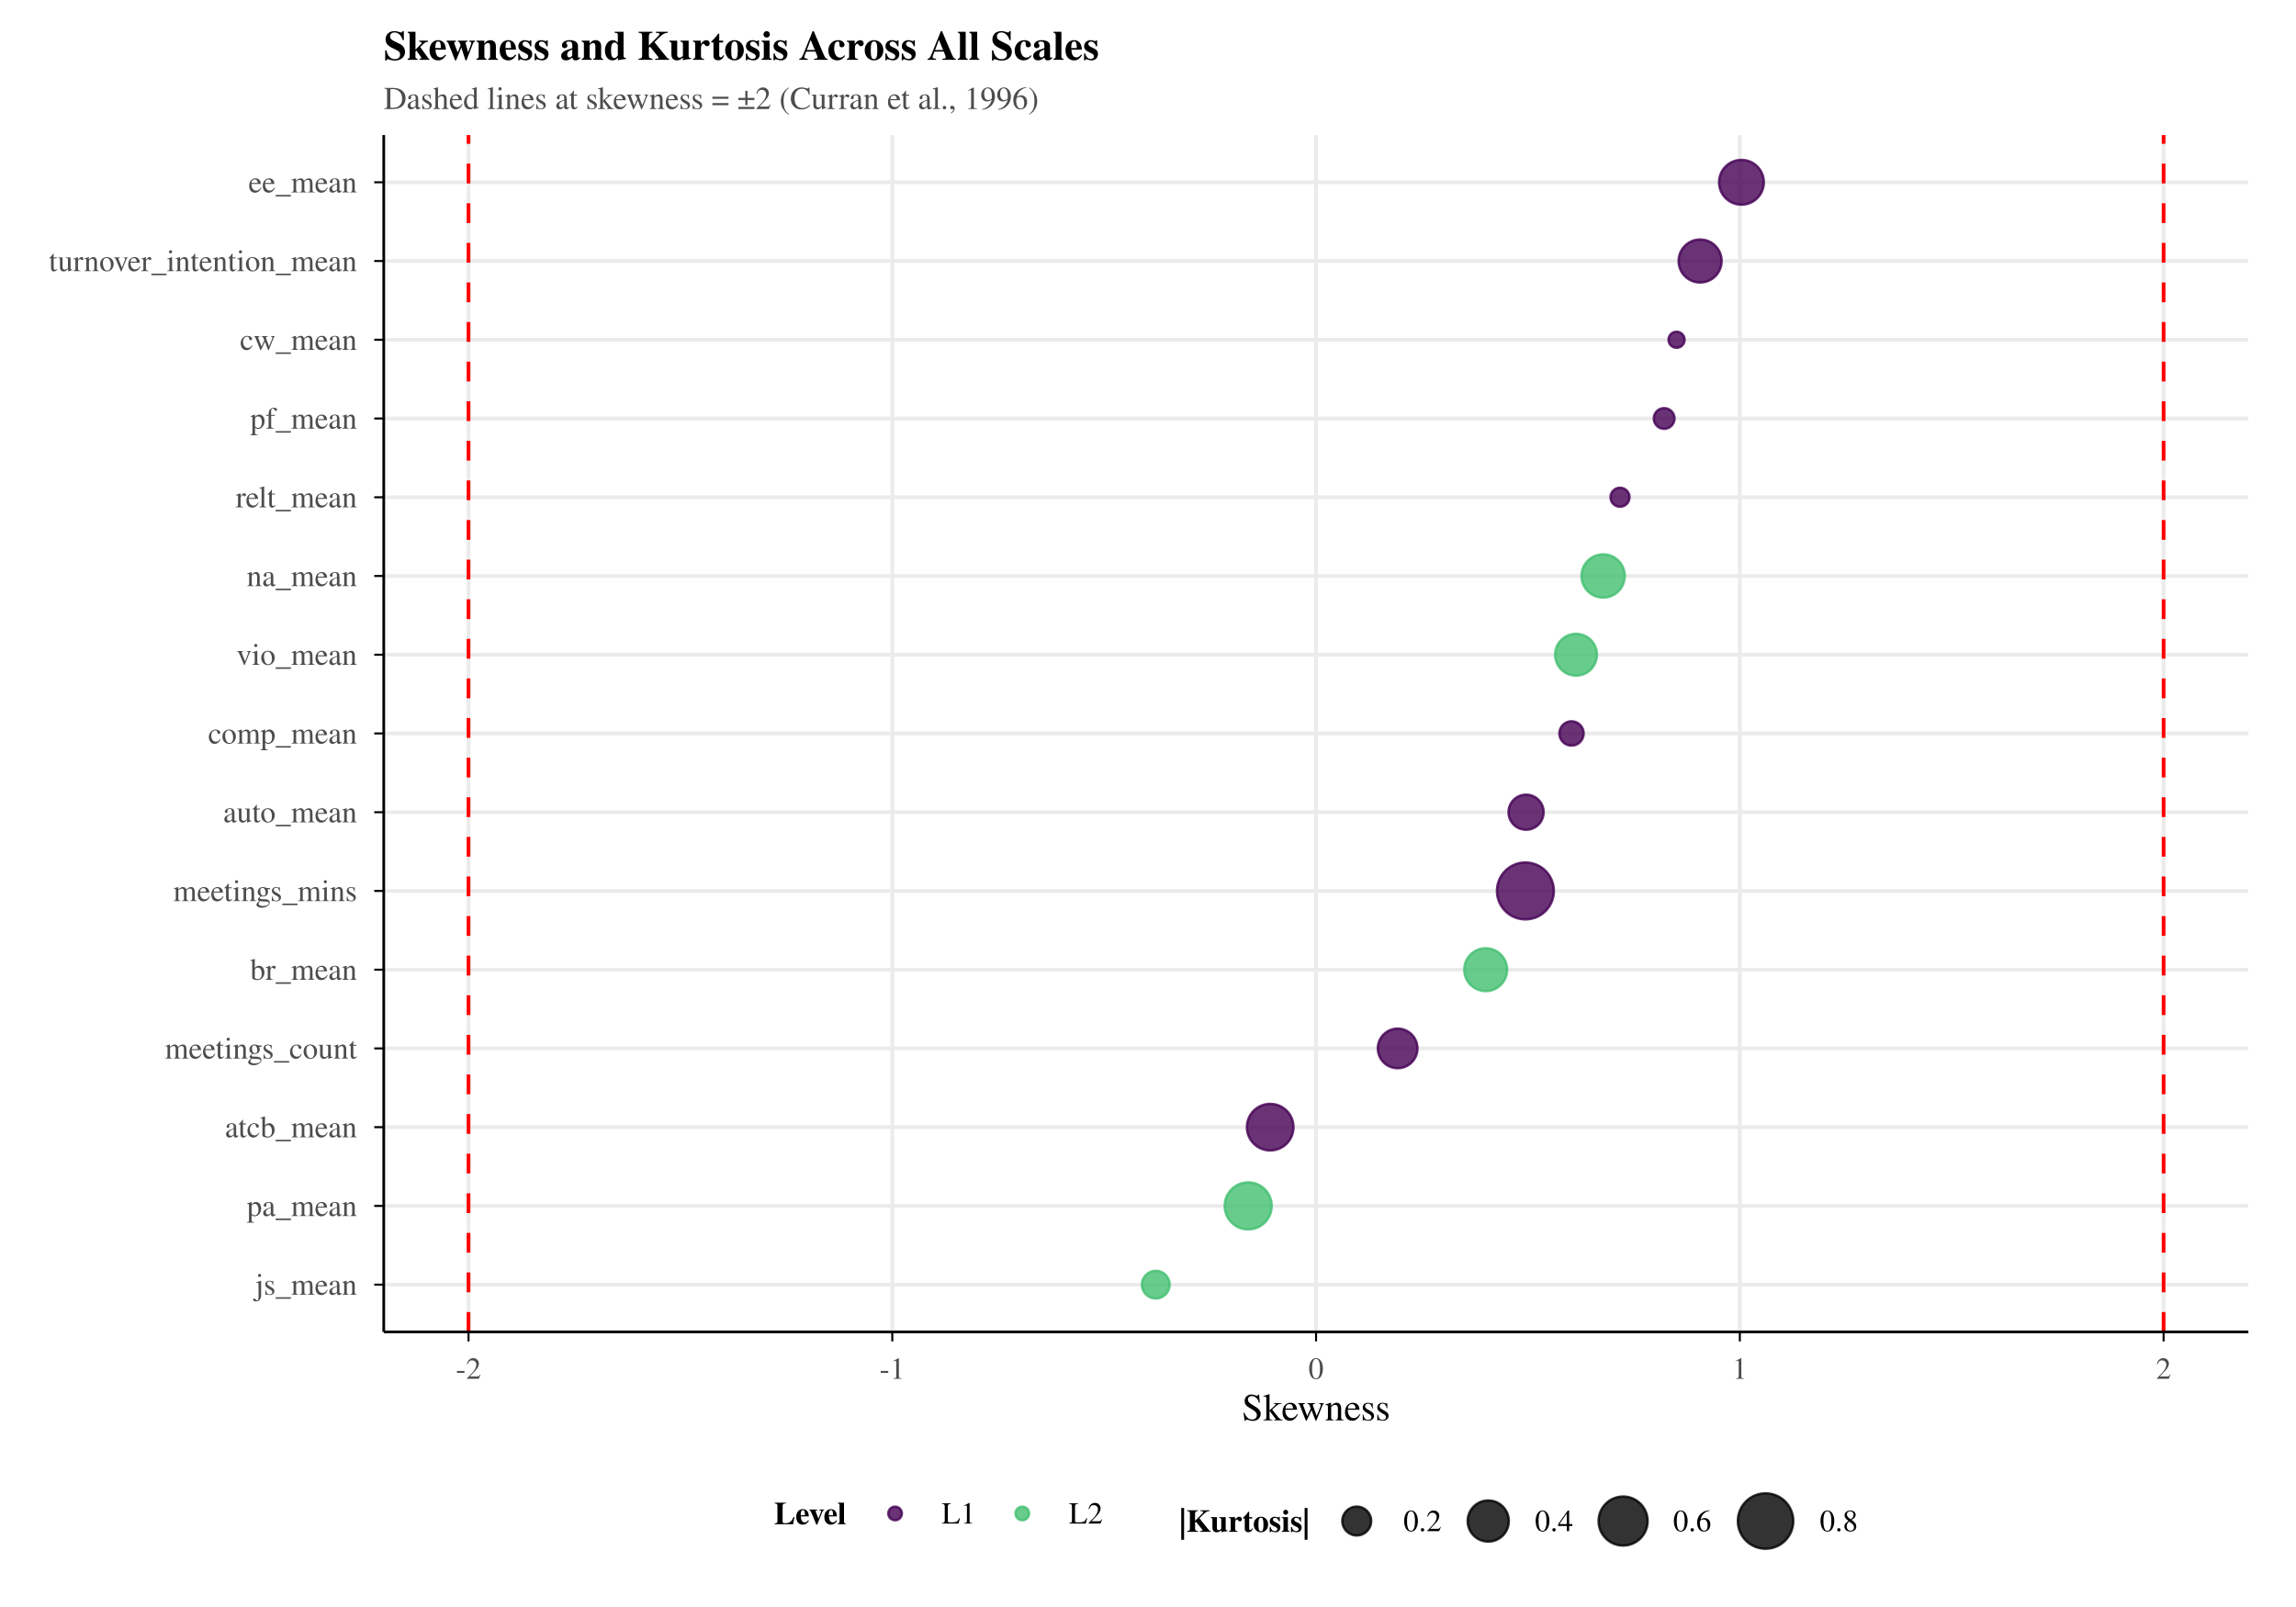
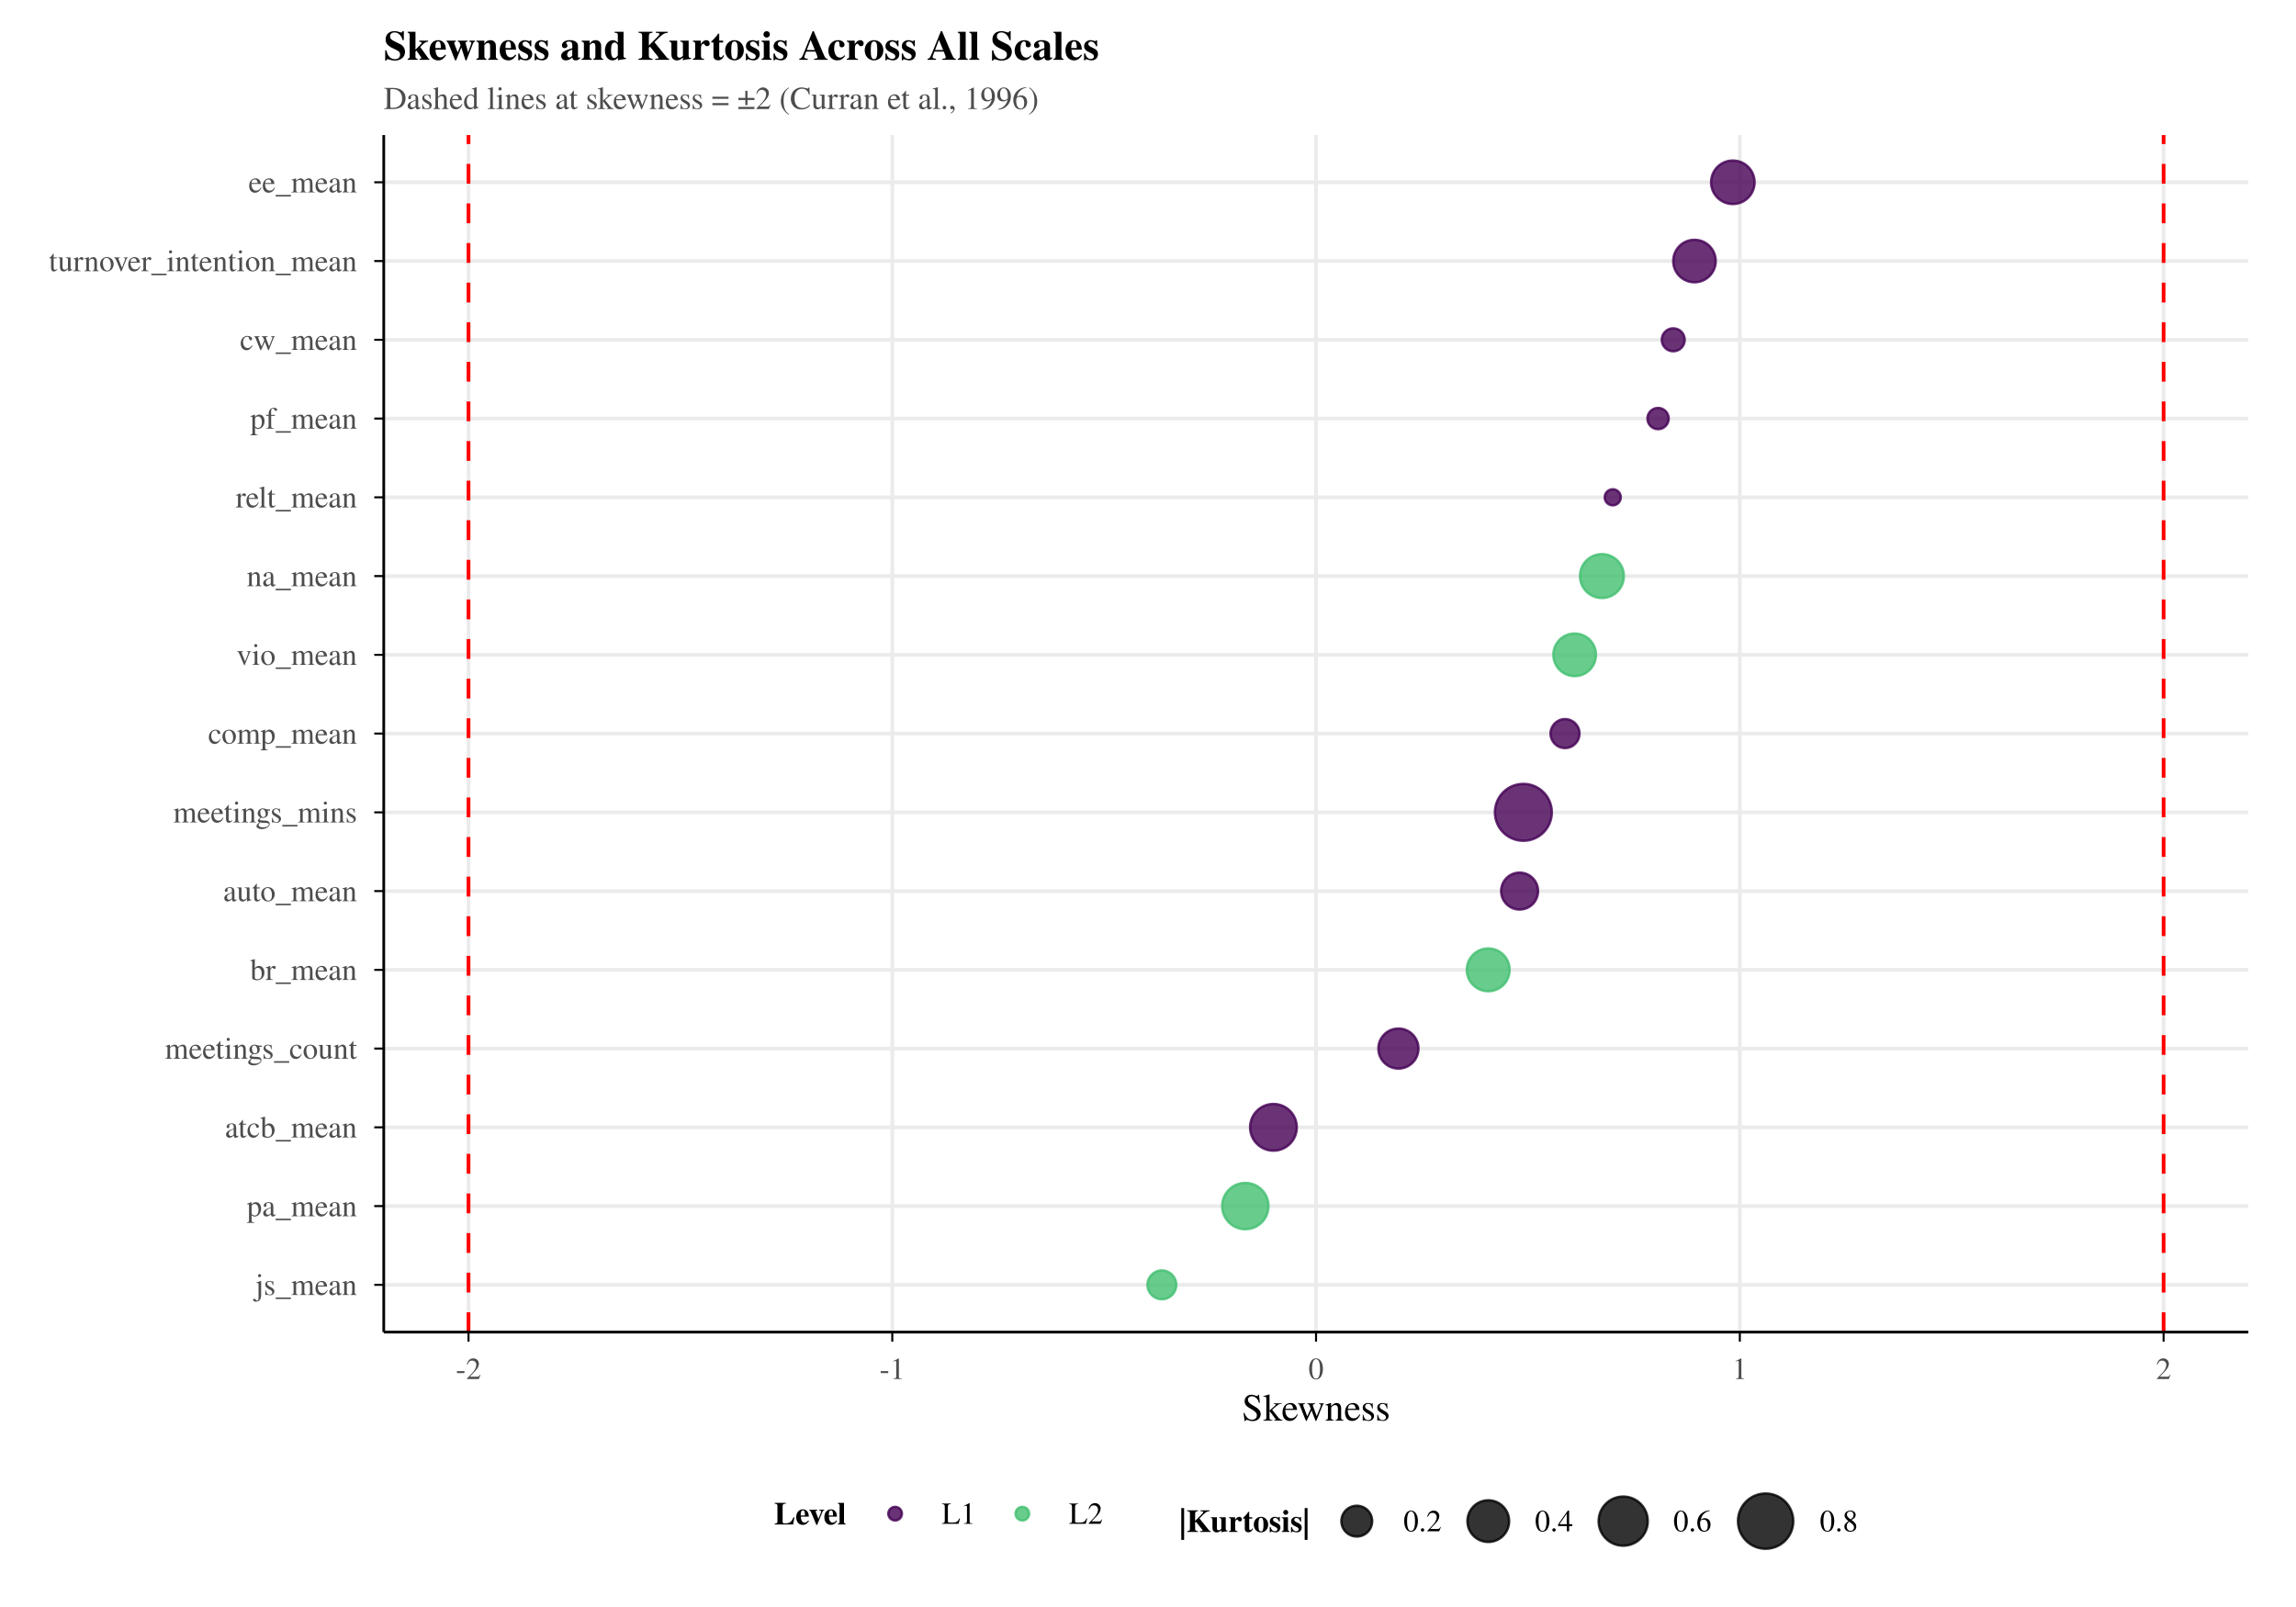
<svg xmlns="http://www.w3.org/2000/svg" width="720.00pt" height="504.00pt" viewBox="0 0 720.00 504.00">
  <g class="svglite">
    <defs>
      <style type="text/css">
    .svglite line, .svglite polyline, .svglite polygon, .svglite path, .svglite rect, .svglite circle {
      fill: none;
      stroke: #000000;
      stroke-linecap: round;
      stroke-linejoin: round;
      stroke-miterlimit: 10.00;
    }
    .svglite text {
      white-space: pre;
    }
    .svglite g.glyphgroup path {
      fill: inherit;
      stroke: none;
    }
  </style>
    </defs>
    <rect width="100%" height="100%" style="stroke: none; fill: #FFFFFF;" />
    <defs>
      <clipPath id="cpMC4wMHw3MjAuMDB8MC4wMHw1MDQuMDA=">
        <rect x="0.00" y="0.00" width="720.00" height="504.00" />
      </clipPath>
    </defs>
    <g clip-path="url(#cpMC4wMHw3MjAuMDB8MC4wMHw1MDQuMDA=)">
      <rect x="0" y="-0" width="720.00" height="504.00" style="stroke-width: 1.16; stroke: none; fill: #FFFFFF;" />
    </g>
    <defs>
-       <clipPath id="cpMTIwLjM0fDcwNS4wNnw0Mi4zNXw0MTcuNzE=">
-         <rect x="120.34" y="42.35" width="584.71" height="375.36" />
+       <clipPath id="cpMTIwLjM0fDcwNS4wNnw0Mi4zNXw0MTcuNzg=">
+         <rect x="120.34" y="42.35" width="584.71" height="375.43" />
      </clipPath>
    </defs>
-     <g clip-path="url(#cpMTIwLjM0fDcwNS4wNnw0Mi4zNXw0MTcuNzE=)">
-       <polyline points="120.34,402.90 705.06,402.90 " style="stroke-width: 1.16; stroke: #EBEBEB; stroke-linecap: butt;" />
-       <polyline points="120.34,378.20 705.06,378.20 " style="stroke-width: 1.16; stroke: #EBEBEB; stroke-linecap: butt;" />
-       <polyline points="120.34,353.51 705.06,353.51 " style="stroke-width: 1.16; stroke: #EBEBEB; stroke-linecap: butt;" />
-       <polyline points="120.34,328.81 705.06,328.81 " style="stroke-width: 1.16; stroke: #EBEBEB; stroke-linecap: butt;" />
-       <polyline points="120.34,304.12 705.06,304.12 " style="stroke-width: 1.16; stroke: #EBEBEB; stroke-linecap: butt;" />
-       <polyline points="120.34,279.42 705.06,279.42 " style="stroke-width: 1.16; stroke: #EBEBEB; stroke-linecap: butt;" />
-       <polyline points="120.34,254.73 705.06,254.73 " style="stroke-width: 1.16; stroke: #EBEBEB; stroke-linecap: butt;" />
-       <polyline points="120.34,230.03 705.06,230.03 " style="stroke-width: 1.16; stroke: #EBEBEB; stroke-linecap: butt;" />
-       <polyline points="120.34,205.34 705.06,205.34 " style="stroke-width: 1.16; stroke: #EBEBEB; stroke-linecap: butt;" />
-       <polyline points="120.34,180.64 705.06,180.64 " style="stroke-width: 1.16; stroke: #EBEBEB; stroke-linecap: butt;" />
-       <polyline points="120.34,155.95 705.06,155.95 " style="stroke-width: 1.16; stroke: #EBEBEB; stroke-linecap: butt;" />
-       <polyline points="120.34,131.25 705.06,131.25 " style="stroke-width: 1.16; stroke: #EBEBEB; stroke-linecap: butt;" />
-       <polyline points="120.34,106.56 705.06,106.56 " style="stroke-width: 1.16; stroke: #EBEBEB; stroke-linecap: butt;" />
-       <polyline points="120.34,81.86 705.06,81.86 " style="stroke-width: 1.16; stroke: #EBEBEB; stroke-linecap: butt;" />
+     <g clip-path="url(#cpMTIwLjM0fDcwNS4wNnw0Mi4zNXw0MTcuNzg=)">
+       <polyline points="120.34,402.96 705.06,402.96 " style="stroke-width: 1.16; stroke: #EBEBEB; stroke-linecap: butt;" />
+       <polyline points="120.34,378.26 705.06,378.26 " style="stroke-width: 1.16; stroke: #EBEBEB; stroke-linecap: butt;" />
+       <polyline points="120.34,353.56 705.06,353.56 " style="stroke-width: 1.16; stroke: #EBEBEB; stroke-linecap: butt;" />
+       <polyline points="120.34,328.86 705.06,328.86 " style="stroke-width: 1.16; stroke: #EBEBEB; stroke-linecap: butt;" />
+       <polyline points="120.34,304.17 705.06,304.17 " style="stroke-width: 1.16; stroke: #EBEBEB; stroke-linecap: butt;" />
+       <polyline points="120.34,279.47 705.06,279.47 " style="stroke-width: 1.16; stroke: #EBEBEB; stroke-linecap: butt;" />
+       <polyline points="120.34,254.77 705.06,254.77 " style="stroke-width: 1.16; stroke: #EBEBEB; stroke-linecap: butt;" />
+       <polyline points="120.34,230.07 705.06,230.07 " style="stroke-width: 1.16; stroke: #EBEBEB; stroke-linecap: butt;" />
+       <polyline points="120.34,205.37 705.06,205.37 " style="stroke-width: 1.16; stroke: #EBEBEB; stroke-linecap: butt;" />
+       <polyline points="120.34,180.67 705.06,180.67 " style="stroke-width: 1.16; stroke: #EBEBEB; stroke-linecap: butt;" />
+       <polyline points="120.34,155.97 705.06,155.97 " style="stroke-width: 1.16; stroke: #EBEBEB; stroke-linecap: butt;" />
+       <polyline points="120.34,131.27 705.06,131.27 " style="stroke-width: 1.16; stroke: #EBEBEB; stroke-linecap: butt;" />
+       <polyline points="120.34,106.57 705.06,106.57 " style="stroke-width: 1.16; stroke: #EBEBEB; stroke-linecap: butt;" />
+       <polyline points="120.34,81.87 705.06,81.87 " style="stroke-width: 1.16; stroke: #EBEBEB; stroke-linecap: butt;" />
      <polyline points="120.34,57.17 705.06,57.17 " style="stroke-width: 1.16; stroke: #EBEBEB; stroke-linecap: butt;" />
-       <polyline points="146.92,417.71 146.92,42.35 " style="stroke-width: 1.16; stroke: #EBEBEB; stroke-linecap: butt;" />
-       <polyline points="279.81,417.71 279.81,42.35 " style="stroke-width: 1.16; stroke: #EBEBEB; stroke-linecap: butt;" />
-       <polyline points="412.70,417.71 412.70,42.35 " style="stroke-width: 1.16; stroke: #EBEBEB; stroke-linecap: butt;" />
-       <polyline points="545.59,417.71 545.59,42.35 " style="stroke-width: 1.16; stroke: #EBEBEB; stroke-linecap: butt;" />
-       <polyline points="678.48,417.71 678.48,42.35 " style="stroke-width: 1.16; stroke: #EBEBEB; stroke-linecap: butt;" />
-       <circle cx="521.86" cy="131.25" r="3.25" style="stroke-width: 0.77; stroke: #440154; stroke-opacity: 0.80; fill: #440154; fill-opacity: 0.80;" />
-       <circle cx="525.75" cy="106.56" r="2.52" style="stroke-width: 0.77; stroke: #440154; stroke-opacity: 0.80; fill: #440154; fill-opacity: 0.80;" />
-       <circle cx="546.10" cy="57.17" r="7.02" style="stroke-width: 0.77; stroke: #440154; stroke-opacity: 0.80; fill: #440154; fill-opacity: 0.80;" />
-       <circle cx="492.81" cy="230.03" r="3.81" style="stroke-width: 0.77; stroke: #440154; stroke-opacity: 0.80; fill: #440154; fill-opacity: 0.80;" />
-       <circle cx="478.56" cy="254.73" r="5.50" style="stroke-width: 0.77; stroke: #440154; stroke-opacity: 0.80; fill: #440154; fill-opacity: 0.80;" />
-       <circle cx="508.02" cy="155.95" r="2.98" style="stroke-width: 0.77; stroke: #440154; stroke-opacity: 0.80; fill: #440154; fill-opacity: 0.80;" />
-       <circle cx="398.32" cy="353.51" r="7.30" style="stroke-width: 0.77; stroke: #440154; stroke-opacity: 0.80; fill: #440154; fill-opacity: 0.80;" />
-       <circle cx="533.14" cy="81.86" r="6.74" style="stroke-width: 0.77; stroke: #440154; stroke-opacity: 0.80; fill: #440154; fill-opacity: 0.80;" />
-       <circle cx="438.29" cy="328.81" r="6.21" style="stroke-width: 0.77; stroke: #440154; stroke-opacity: 0.80; fill: #440154; fill-opacity: 0.80;" />
-       <circle cx="478.35" cy="279.42" r="8.92" style="stroke-width: 0.77; stroke: #440154; stroke-opacity: 0.80; fill: #440154; fill-opacity: 0.80;" />
-       <circle cx="391.42" cy="378.20" r="7.37" style="stroke-width: 0.77; stroke: #43BF71; stroke-opacity: 0.80; fill: #43BF71; fill-opacity: 0.80;" />
-       <circle cx="502.73" cy="180.64" r="6.78" style="stroke-width: 0.77; stroke: #43BF71; stroke-opacity: 0.80; fill: #43BF71; fill-opacity: 0.80;" />
-       <circle cx="465.90" cy="304.12" r="6.72" style="stroke-width: 0.77; stroke: #43BF71; stroke-opacity: 0.80; fill: #43BF71; fill-opacity: 0.80;" />
-       <circle cx="494.23" cy="205.34" r="6.55" style="stroke-width: 0.77; stroke: #43BF71; stroke-opacity: 0.80; fill: #43BF71; fill-opacity: 0.80;" />
-       <circle cx="362.44" cy="402.90" r="4.34" style="stroke-width: 0.77; stroke: #43BF71; stroke-opacity: 0.80; fill: #43BF71; fill-opacity: 0.80;" />
-       <line x1="146.92" y1="417.71" x2="146.92" y2="42.35" style="stroke-width: 1.16; stroke: #FF0000; stroke-dasharray: 6.21,6.21; stroke-linecap: butt;" />
-       <line x1="678.48" y1="417.71" x2="678.48" y2="42.35" style="stroke-width: 1.16; stroke: #FF0000; stroke-dasharray: 6.21,6.21; stroke-linecap: butt;" />
+       <polyline points="146.92,417.78 146.92,42.35 " style="stroke-width: 1.16; stroke: #EBEBEB; stroke-linecap: butt;" />
+       <polyline points="279.81,417.78 279.81,42.35 " style="stroke-width: 1.16; stroke: #EBEBEB; stroke-linecap: butt;" />
+       <polyline points="412.70,417.78 412.70,42.35 " style="stroke-width: 1.16; stroke: #EBEBEB; stroke-linecap: butt;" />
+       <polyline points="545.59,417.78 545.59,42.35 " style="stroke-width: 1.16; stroke: #EBEBEB; stroke-linecap: butt;" />
+       <polyline points="678.48,417.78 678.48,42.35 " style="stroke-width: 1.16; stroke: #EBEBEB; stroke-linecap: butt;" />
+       <circle cx="519.95" cy="131.27" r="3.33" style="stroke-width: 0.77; stroke: #440154; stroke-opacity: 0.80; fill: #440154; fill-opacity: 0.80;" />
+       <circle cx="524.71" cy="106.57" r="3.60" style="stroke-width: 0.77; stroke: #440154; stroke-opacity: 0.80; fill: #440154; fill-opacity: 0.80;" />
+       <circle cx="543.40" cy="57.17" r="6.82" style="stroke-width: 0.77; stroke: #440154; stroke-opacity: 0.80; fill: #440154; fill-opacity: 0.80;" />
+       <circle cx="490.77" cy="230.07" r="4.54" style="stroke-width: 0.77; stroke: #440154; stroke-opacity: 0.80; fill: #440154; fill-opacity: 0.80;" />
+       <circle cx="476.53" cy="279.47" r="5.79" style="stroke-width: 0.77; stroke: #440154; stroke-opacity: 0.80; fill: #440154; fill-opacity: 0.80;" />
+       <circle cx="505.74" cy="155.97" r="2.52" style="stroke-width: 0.77; stroke: #440154; stroke-opacity: 0.80; fill: #440154; fill-opacity: 0.80;" />
+       <circle cx="399.34" cy="353.56" r="7.32" style="stroke-width: 0.77; stroke: #440154; stroke-opacity: 0.80; fill: #440154; fill-opacity: 0.80;" />
+       <circle cx="531.37" cy="81.87" r="6.66" style="stroke-width: 0.77; stroke: #440154; stroke-opacity: 0.80; fill: #440154; fill-opacity: 0.80;" />
+       <circle cx="438.53" cy="328.86" r="6.28" style="stroke-width: 0.77; stroke: #440154; stroke-opacity: 0.80; fill: #440154; fill-opacity: 0.80;" />
+       <circle cx="477.71" cy="254.77" r="8.92" style="stroke-width: 0.77; stroke: #440154; stroke-opacity: 0.80; fill: #440154; fill-opacity: 0.80;" />
+       <circle cx="390.52" cy="378.26" r="7.26" style="stroke-width: 0.77; stroke: #43BF71; stroke-opacity: 0.80; fill: #43BF71; fill-opacity: 0.80;" />
+       <circle cx="502.35" cy="180.67" r="6.88" style="stroke-width: 0.77; stroke: #43BF71; stroke-opacity: 0.80; fill: #43BF71; fill-opacity: 0.80;" />
+       <circle cx="466.69" cy="304.17" r="6.71" style="stroke-width: 0.77; stroke: #43BF71; stroke-opacity: 0.80; fill: #43BF71; fill-opacity: 0.80;" />
+       <circle cx="493.80" cy="205.37" r="6.68" style="stroke-width: 0.77; stroke: #43BF71; stroke-opacity: 0.80; fill: #43BF71; fill-opacity: 0.80;" />
+       <circle cx="364.35" cy="402.96" r="4.52" style="stroke-width: 0.77; stroke: #43BF71; stroke-opacity: 0.80; fill: #43BF71; fill-opacity: 0.80;" />
+       <line x1="146.92" y1="417.78" x2="146.92" y2="42.35" style="stroke-width: 1.16; stroke: #FF0000; stroke-dasharray: 6.21,6.21; stroke-linecap: butt;" />
+       <line x1="678.48" y1="417.78" x2="678.48" y2="42.35" style="stroke-width: 1.16; stroke: #FF0000; stroke-dasharray: 6.21,6.21; stroke-linecap: butt;" />
    </g>
    <g clip-path="url(#cpMC4wMHw3MjAuMDB8MC4wMHw1MDQuMDA=)">
-       <polyline points="120.34,417.71 120.34,42.35 " style="stroke-width: 0.85; stroke-linecap: butt;" />
-       <text x="111.98" y="406.07" text-anchor="end" style="font-size: 9.60px;fill: #4D4D4D; font-family: &quot;Times&quot;;" textLength="32.00px" lengthAdjust="spacingAndGlyphs">js_mean</text>
-       <text x="111.98" y="381.38" text-anchor="end" style="font-size: 9.60px;fill: #4D4D4D; font-family: &quot;Times&quot;;" textLength="34.66px" lengthAdjust="spacingAndGlyphs">pa_mean</text>
-       <text x="111.98" y="356.68" text-anchor="end" style="font-size: 9.60px;fill: #4D4D4D; font-family: &quot;Times&quot;;" textLength="41.59px" lengthAdjust="spacingAndGlyphs">atcb_mean</text>
-       <text x="111.98" y="331.99" text-anchor="end" style="font-size: 9.60px;fill: #4D4D4D; font-family: &quot;Times&quot;;" textLength="60.80px" lengthAdjust="spacingAndGlyphs">meetings_count</text>
-       <text x="111.98" y="307.29" text-anchor="end" style="font-size: 9.60px;fill: #4D4D4D; font-family: &quot;Times&quot;;" textLength="33.58px" lengthAdjust="spacingAndGlyphs">br_mean</text>
-       <text x="111.98" y="282.60" text-anchor="end" style="font-size: 9.60px;fill: #4D4D4D; font-family: &quot;Times&quot;;" textLength="58.14px" lengthAdjust="spacingAndGlyphs">meetings_mins</text>
-       <text x="111.98" y="257.90" text-anchor="end" style="font-size: 9.60px;fill: #4D4D4D; font-family: &quot;Times&quot;;" textLength="42.12px" lengthAdjust="spacingAndGlyphs">auto_mean</text>
-       <text x="111.98" y="233.21" text-anchor="end" style="font-size: 9.60px;fill: #4D4D4D; font-family: &quot;Times&quot;;" textLength="46.92px" lengthAdjust="spacingAndGlyphs">comp_mean</text>
-       <text x="111.98" y="208.51" text-anchor="end" style="font-size: 9.60px;fill: #4D4D4D; font-family: &quot;Times&quot;;" textLength="37.86px" lengthAdjust="spacingAndGlyphs">vio_mean</text>
-       <text x="111.98" y="183.82" text-anchor="end" style="font-size: 9.60px;fill: #4D4D4D; font-family: &quot;Times&quot;;" textLength="34.66px" lengthAdjust="spacingAndGlyphs">na_mean</text>
-       <text x="111.98" y="159.12" text-anchor="end" style="font-size: 9.60px;fill: #4D4D4D; font-family: &quot;Times&quot;;" textLength="38.39px" lengthAdjust="spacingAndGlyphs">relt_mean</text>
-       <text x="111.98" y="134.43" text-anchor="end" style="font-size: 9.60px;fill: #4D4D4D; font-family: &quot;Times&quot;;" textLength="33.58px" lengthAdjust="spacingAndGlyphs">pf_mean</text>
-       <text x="111.98" y="109.73" text-anchor="end" style="font-size: 9.60px;fill: #4D4D4D; font-family: &quot;Times&quot;;" textLength="36.78px" lengthAdjust="spacingAndGlyphs">cw_mean</text>
-       <text x="111.98" y="85.04" text-anchor="end" style="font-size: 9.60px;fill: #4D4D4D; font-family: &quot;Times&quot;;" textLength="97.03px" lengthAdjust="spacingAndGlyphs">turnover_intention_mean</text>
-       <text x="111.98" y="60.34" text-anchor="end" style="font-size: 9.60px;fill: #4D4D4D; font-family: &quot;Times&quot;;" textLength="34.12px" lengthAdjust="spacingAndGlyphs">ee_mean</text>
-       <polyline points="117.36,402.90 120.34,402.90 " style="stroke-width: 0.64; stroke-linecap: butt;" />
-       <polyline points="117.36,378.20 120.34,378.20 " style="stroke-width: 0.64; stroke-linecap: butt;" />
-       <polyline points="117.36,353.51 120.34,353.51 " style="stroke-width: 0.64; stroke-linecap: butt;" />
-       <polyline points="117.36,328.81 120.34,328.81 " style="stroke-width: 0.64; stroke-linecap: butt;" />
-       <polyline points="117.36,304.12 120.34,304.12 " style="stroke-width: 0.64; stroke-linecap: butt;" />
-       <polyline points="117.36,279.42 120.34,279.42 " style="stroke-width: 0.64; stroke-linecap: butt;" />
-       <polyline points="117.36,254.73 120.34,254.73 " style="stroke-width: 0.64; stroke-linecap: butt;" />
-       <polyline points="117.36,230.03 120.34,230.03 " style="stroke-width: 0.64; stroke-linecap: butt;" />
-       <polyline points="117.36,205.34 120.34,205.34 " style="stroke-width: 0.64; stroke-linecap: butt;" />
-       <polyline points="117.36,180.64 120.34,180.64 " style="stroke-width: 0.64; stroke-linecap: butt;" />
-       <polyline points="117.36,155.95 120.34,155.95 " style="stroke-width: 0.64; stroke-linecap: butt;" />
-       <polyline points="117.36,131.25 120.34,131.25 " style="stroke-width: 0.64; stroke-linecap: butt;" />
-       <polyline points="117.36,106.56 120.34,106.56 " style="stroke-width: 0.64; stroke-linecap: butt;" />
-       <polyline points="117.36,81.86 120.34,81.86 " style="stroke-width: 0.64; stroke-linecap: butt;" />
+       <polyline points="120.34,417.78 120.34,42.35 " style="stroke-width: 0.85; stroke-linecap: butt;" />
+       <text x="111.98" y="406.14" text-anchor="end" style="font-size: 9.60px;fill: #4D4D4D; font-family: &quot;Times&quot;;" textLength="32.00px" lengthAdjust="spacingAndGlyphs">js_mean</text>
+       <text x="111.98" y="381.44" text-anchor="end" style="font-size: 9.60px;fill: #4D4D4D; font-family: &quot;Times&quot;;" textLength="34.66px" lengthAdjust="spacingAndGlyphs">pa_mean</text>
+       <text x="111.98" y="356.74" text-anchor="end" style="font-size: 9.60px;fill: #4D4D4D; font-family: &quot;Times&quot;;" textLength="41.59px" lengthAdjust="spacingAndGlyphs">atcb_mean</text>
+       <text x="111.98" y="332.04" text-anchor="end" style="font-size: 9.60px;fill: #4D4D4D; font-family: &quot;Times&quot;;" textLength="60.80px" lengthAdjust="spacingAndGlyphs">meetings_count</text>
+       <text x="111.98" y="307.34" text-anchor="end" style="font-size: 9.60px;fill: #4D4D4D; font-family: &quot;Times&quot;;" textLength="33.58px" lengthAdjust="spacingAndGlyphs">br_mean</text>
+       <text x="111.98" y="282.64" text-anchor="end" style="font-size: 9.60px;fill: #4D4D4D; font-family: &quot;Times&quot;;" textLength="42.12px" lengthAdjust="spacingAndGlyphs">auto_mean</text>
+       <text x="111.98" y="257.94" text-anchor="end" style="font-size: 9.60px;fill: #4D4D4D; font-family: &quot;Times&quot;;" textLength="58.14px" lengthAdjust="spacingAndGlyphs">meetings_mins</text>
+       <text x="111.98" y="233.24" text-anchor="end" style="font-size: 9.60px;fill: #4D4D4D; font-family: &quot;Times&quot;;" textLength="46.92px" lengthAdjust="spacingAndGlyphs">comp_mean</text>
+       <text x="111.98" y="208.54" text-anchor="end" style="font-size: 9.60px;fill: #4D4D4D; font-family: &quot;Times&quot;;" textLength="37.86px" lengthAdjust="spacingAndGlyphs">vio_mean</text>
+       <text x="111.98" y="183.84" text-anchor="end" style="font-size: 9.60px;fill: #4D4D4D; font-family: &quot;Times&quot;;" textLength="34.66px" lengthAdjust="spacingAndGlyphs">na_mean</text>
+       <text x="111.98" y="159.14" text-anchor="end" style="font-size: 9.60px;fill: #4D4D4D; font-family: &quot;Times&quot;;" textLength="38.39px" lengthAdjust="spacingAndGlyphs">relt_mean</text>
+       <text x="111.98" y="134.44" text-anchor="end" style="font-size: 9.60px;fill: #4D4D4D; font-family: &quot;Times&quot;;" textLength="33.58px" lengthAdjust="spacingAndGlyphs">pf_mean</text>
+       <text x="111.98" y="109.75" text-anchor="end" style="font-size: 9.60px;fill: #4D4D4D; font-family: &quot;Times&quot;;" textLength="36.78px" lengthAdjust="spacingAndGlyphs">cw_mean</text>
+       <text x="111.98" y="85.05" text-anchor="end" style="font-size: 9.60px;fill: #4D4D4D; font-family: &quot;Times&quot;;" textLength="97.03px" lengthAdjust="spacingAndGlyphs">turnover_intention_mean</text>
+       <text x="111.98" y="60.35" text-anchor="end" style="font-size: 9.60px;fill: #4D4D4D; font-family: &quot;Times&quot;;" textLength="34.12px" lengthAdjust="spacingAndGlyphs">ee_mean</text>
+       <polyline points="117.36,402.96 120.34,402.96 " style="stroke-width: 0.64; stroke-linecap: butt;" />
+       <polyline points="117.36,378.26 120.34,378.26 " style="stroke-width: 0.64; stroke-linecap: butt;" />
+       <polyline points="117.36,353.56 120.34,353.56 " style="stroke-width: 0.64; stroke-linecap: butt;" />
+       <polyline points="117.36,328.86 120.34,328.86 " style="stroke-width: 0.64; stroke-linecap: butt;" />
+       <polyline points="117.36,304.17 120.34,304.17 " style="stroke-width: 0.64; stroke-linecap: butt;" />
+       <polyline points="117.36,279.47 120.34,279.47 " style="stroke-width: 0.64; stroke-linecap: butt;" />
+       <polyline points="117.36,254.77 120.34,254.77 " style="stroke-width: 0.64; stroke-linecap: butt;" />
+       <polyline points="117.36,230.07 120.34,230.07 " style="stroke-width: 0.64; stroke-linecap: butt;" />
+       <polyline points="117.36,205.37 120.34,205.37 " style="stroke-width: 0.64; stroke-linecap: butt;" />
+       <polyline points="117.36,180.67 120.34,180.67 " style="stroke-width: 0.64; stroke-linecap: butt;" />
+       <polyline points="117.36,155.97 120.34,155.97 " style="stroke-width: 0.64; stroke-linecap: butt;" />
+       <polyline points="117.36,131.27 120.34,131.27 " style="stroke-width: 0.64; stroke-linecap: butt;" />
+       <polyline points="117.36,106.57 120.34,106.57 " style="stroke-width: 0.64; stroke-linecap: butt;" />
+       <polyline points="117.36,81.87 120.34,81.87 " style="stroke-width: 0.64; stroke-linecap: butt;" />
      <polyline points="117.36,57.17 120.34,57.17 " style="stroke-width: 0.64; stroke-linecap: butt;" />
-       <polyline points="120.34,417.71 705.06,417.71 " style="stroke-width: 0.85; stroke-linecap: butt;" />
-       <polyline points="146.92,420.70 146.92,417.71 " style="stroke-width: 0.64; stroke-linecap: butt;" />
-       <polyline points="279.81,420.70 279.81,417.71 " style="stroke-width: 0.64; stroke-linecap: butt;" />
-       <polyline points="412.70,420.70 412.70,417.71 " style="stroke-width: 0.64; stroke-linecap: butt;" />
-       <polyline points="545.59,420.70 545.59,417.71 " style="stroke-width: 0.64; stroke-linecap: butt;" />
-       <polyline points="678.48,420.70 678.48,417.71 " style="stroke-width: 0.64; stroke-linecap: butt;" />
-       <text x="146.92" y="432.43" text-anchor="middle" style="font-size: 9.60px;fill: #4D4D4D; font-family: &quot;Times&quot;;" textLength="7.98px" lengthAdjust="spacingAndGlyphs">-2</text>
-       <text x="279.81" y="432.43" text-anchor="middle" style="font-size: 9.60px;fill: #4D4D4D; font-family: &quot;Times&quot;;" textLength="7.98px" lengthAdjust="spacingAndGlyphs">-1</text>
-       <text x="412.70" y="432.43" text-anchor="middle" style="font-size: 9.60px;fill: #4D4D4D; font-family: &quot;Times&quot;;" textLength="4.80px" lengthAdjust="spacingAndGlyphs">0</text>
-       <text x="545.59" y="432.43" text-anchor="middle" style="font-size: 9.60px;fill: #4D4D4D; font-family: &quot;Times&quot;;" textLength="4.80px" lengthAdjust="spacingAndGlyphs">1</text>
-       <text x="678.48" y="432.43" text-anchor="middle" style="font-size: 9.60px;fill: #4D4D4D; font-family: &quot;Times&quot;;" textLength="4.80px" lengthAdjust="spacingAndGlyphs">2</text>
-       <text x="412.70" y="445.46" text-anchor="middle" style="font-size: 12.00px; font-family: &quot;Times&quot;;" textLength="47.34px" lengthAdjust="spacingAndGlyphs">Skewness</text>
-       <text x="242.75" y="478.04" style="font-size: 10.00px; font-weight: bold; font-family: &quot;Times&quot;;" textLength="23.33px" lengthAdjust="spacingAndGlyphs">Level</text>
-       <circle cx="280.69" cy="474.66" r="2.13" style="stroke-width: 0.77; stroke: #440154; stroke-opacity: 0.80; fill: #440154; fill-opacity: 0.80;" />
-       <circle cx="320.58" cy="474.66" r="2.13" style="stroke-width: 0.77; stroke: #43BF71; stroke-opacity: 0.80; fill: #43BF71; fill-opacity: 0.80;" />
-       <text x="295.31" y="477.83" style="font-size: 9.60px; font-family: &quot;Times&quot;;" textLength="10.66px" lengthAdjust="spacingAndGlyphs">L1</text>
-       <text x="335.20" y="477.83" style="font-size: 9.60px; font-family: &quot;Times&quot;;" textLength="10.66px" lengthAdjust="spacingAndGlyphs">L2</text>
-       <text x="369.77" y="480.42" style="font-size: 10.00px; font-weight: bold; font-family: &quot;Times&quot;;" textLength="41.08px" lengthAdjust="spacingAndGlyphs">|Kurtosis|</text>
-       <circle cx="425.46" cy="477.04" r="4.52" style="stroke-width: 0.77; stroke: #000000; stroke-opacity: 0.80; fill: #000000; fill-opacity: 0.80;" />
-       <circle cx="466.70" cy="477.04" r="6.44" style="stroke-width: 0.77; stroke: #000000; stroke-opacity: 0.80; fill: #000000; fill-opacity: 0.80;" />
-       <circle cx="508.99" cy="477.04" r="7.68" style="stroke-width: 0.77; stroke: #000000; stroke-opacity: 0.80; fill: #000000; fill-opacity: 0.80;" />
-       <circle cx="553.66" cy="477.04" r="8.68" style="stroke-width: 0.77; stroke: #000000; stroke-opacity: 0.80; fill: #000000; fill-opacity: 0.80;" />
-       <text x="440.08" y="480.21" style="font-size: 9.60px; font-family: &quot;Times&quot;;" textLength="12.00px" lengthAdjust="spacingAndGlyphs">0.2</text>
-       <text x="481.32" y="480.21" style="font-size: 9.60px; font-family: &quot;Times&quot;;" textLength="12.00px" lengthAdjust="spacingAndGlyphs">0.4</text>
-       <text x="524.66" y="480.21" style="font-size: 9.60px; font-family: &quot;Times&quot;;" textLength="12.00px" lengthAdjust="spacingAndGlyphs">0.6</text>
-       <text x="570.65" y="480.21" style="font-size: 9.60px; font-family: &quot;Times&quot;;" textLength="12.00px" lengthAdjust="spacingAndGlyphs">0.8</text>
+       <polyline points="120.34,417.78 705.06,417.78 " style="stroke-width: 0.85; stroke-linecap: butt;" />
+       <polyline points="146.92,420.77 146.92,417.78 " style="stroke-width: 0.64; stroke-linecap: butt;" />
+       <polyline points="279.81,420.77 279.81,417.78 " style="stroke-width: 0.64; stroke-linecap: butt;" />
+       <polyline points="412.70,420.77 412.70,417.78 " style="stroke-width: 0.64; stroke-linecap: butt;" />
+       <polyline points="545.59,420.77 545.59,417.78 " style="stroke-width: 0.64; stroke-linecap: butt;" />
+       <polyline points="678.48,420.77 678.48,417.78 " style="stroke-width: 0.64; stroke-linecap: butt;" />
+       <text x="146.92" y="432.50" text-anchor="middle" style="font-size: 9.60px;fill: #4D4D4D; font-family: &quot;Times&quot;;" textLength="7.98px" lengthAdjust="spacingAndGlyphs">-2</text>
+       <text x="279.81" y="432.50" text-anchor="middle" style="font-size: 9.60px;fill: #4D4D4D; font-family: &quot;Times&quot;;" textLength="7.98px" lengthAdjust="spacingAndGlyphs">-1</text>
+       <text x="412.70" y="432.50" text-anchor="middle" style="font-size: 9.60px;fill: #4D4D4D; font-family: &quot;Times&quot;;" textLength="4.80px" lengthAdjust="spacingAndGlyphs">0</text>
+       <text x="545.59" y="432.50" text-anchor="middle" style="font-size: 9.60px;fill: #4D4D4D; font-family: &quot;Times&quot;;" textLength="4.80px" lengthAdjust="spacingAndGlyphs">1</text>
+       <text x="678.48" y="432.50" text-anchor="middle" style="font-size: 9.60px;fill: #4D4D4D; font-family: &quot;Times&quot;;" textLength="4.80px" lengthAdjust="spacingAndGlyphs">2</text>
+       <text x="412.70" y="445.53" text-anchor="middle" style="font-size: 12.00px; font-family: &quot;Times&quot;;" textLength="47.34px" lengthAdjust="spacingAndGlyphs">Skewness</text>
+       <text x="242.75" y="478.11" style="font-size: 10.00px; font-weight: bold; font-family: &quot;Times&quot;;" textLength="23.33px" lengthAdjust="spacingAndGlyphs">Level</text>
+       <circle cx="280.70" cy="474.73" r="2.13" style="stroke-width: 0.77; stroke: #440154; stroke-opacity: 0.80; fill: #440154; fill-opacity: 0.80;" />
+       <circle cx="320.59" cy="474.73" r="2.13" style="stroke-width: 0.77; stroke: #43BF71; stroke-opacity: 0.80; fill: #43BF71; fill-opacity: 0.80;" />
+       <text x="295.32" y="477.90" style="font-size: 9.60px; font-family: &quot;Times&quot;;" textLength="10.66px" lengthAdjust="spacingAndGlyphs">L1</text>
+       <text x="335.21" y="477.90" style="font-size: 9.60px; font-family: &quot;Times&quot;;" textLength="10.66px" lengthAdjust="spacingAndGlyphs">L2</text>
+       <text x="369.78" y="480.45" style="font-size: 10.00px; font-weight: bold; font-family: &quot;Times&quot;;" textLength="41.08px" lengthAdjust="spacingAndGlyphs">|Kurtosis|</text>
+       <circle cx="425.47" cy="477.07" r="4.82" style="stroke-width: 0.77; stroke: #000000; stroke-opacity: 0.80; fill: #000000; fill-opacity: 0.80;" />
+       <circle cx="466.71" cy="477.07" r="6.53" style="stroke-width: 0.77; stroke: #000000; stroke-opacity: 0.80; fill: #000000; fill-opacity: 0.80;" />
+       <circle cx="509.02" cy="477.07" r="7.70" style="stroke-width: 0.77; stroke: #000000; stroke-opacity: 0.80; fill: #000000; fill-opacity: 0.80;" />
+       <circle cx="553.68" cy="477.07" r="8.66" style="stroke-width: 0.77; stroke: #000000; stroke-opacity: 0.80; fill: #000000; fill-opacity: 0.80;" />
+       <text x="440.09" y="480.25" style="font-size: 9.60px; font-family: &quot;Times&quot;;" textLength="12.00px" lengthAdjust="spacingAndGlyphs">0.2</text>
+       <text x="481.32" y="480.25" style="font-size: 9.60px; font-family: &quot;Times&quot;;" textLength="12.00px" lengthAdjust="spacingAndGlyphs">0.4</text>
+       <text x="524.72" y="480.25" style="font-size: 9.60px; font-family: &quot;Times&quot;;" textLength="12.00px" lengthAdjust="spacingAndGlyphs">0.6</text>
+       <text x="570.65" y="480.25" style="font-size: 9.60px; font-family: &quot;Times&quot;;" textLength="12.00px" lengthAdjust="spacingAndGlyphs">0.8</text>
      <text x="120.34" y="34.19" style="font-size: 10.00px;fill: #4D4D4D; font-family: &quot;Times&quot;;" textLength="206.34px" lengthAdjust="spacingAndGlyphs">Dashed lines at skewness = ±2 (Curran et al., 1996)</text>
      <text x="120.34" y="18.75" style="font-size: 13.00px; font-weight: bold; font-family: &quot;Times&quot;;" textLength="224.09px" lengthAdjust="spacingAndGlyphs">Skewness and Kurtosis Across All Scales</text>
    </g>
  </g>
</svg>
